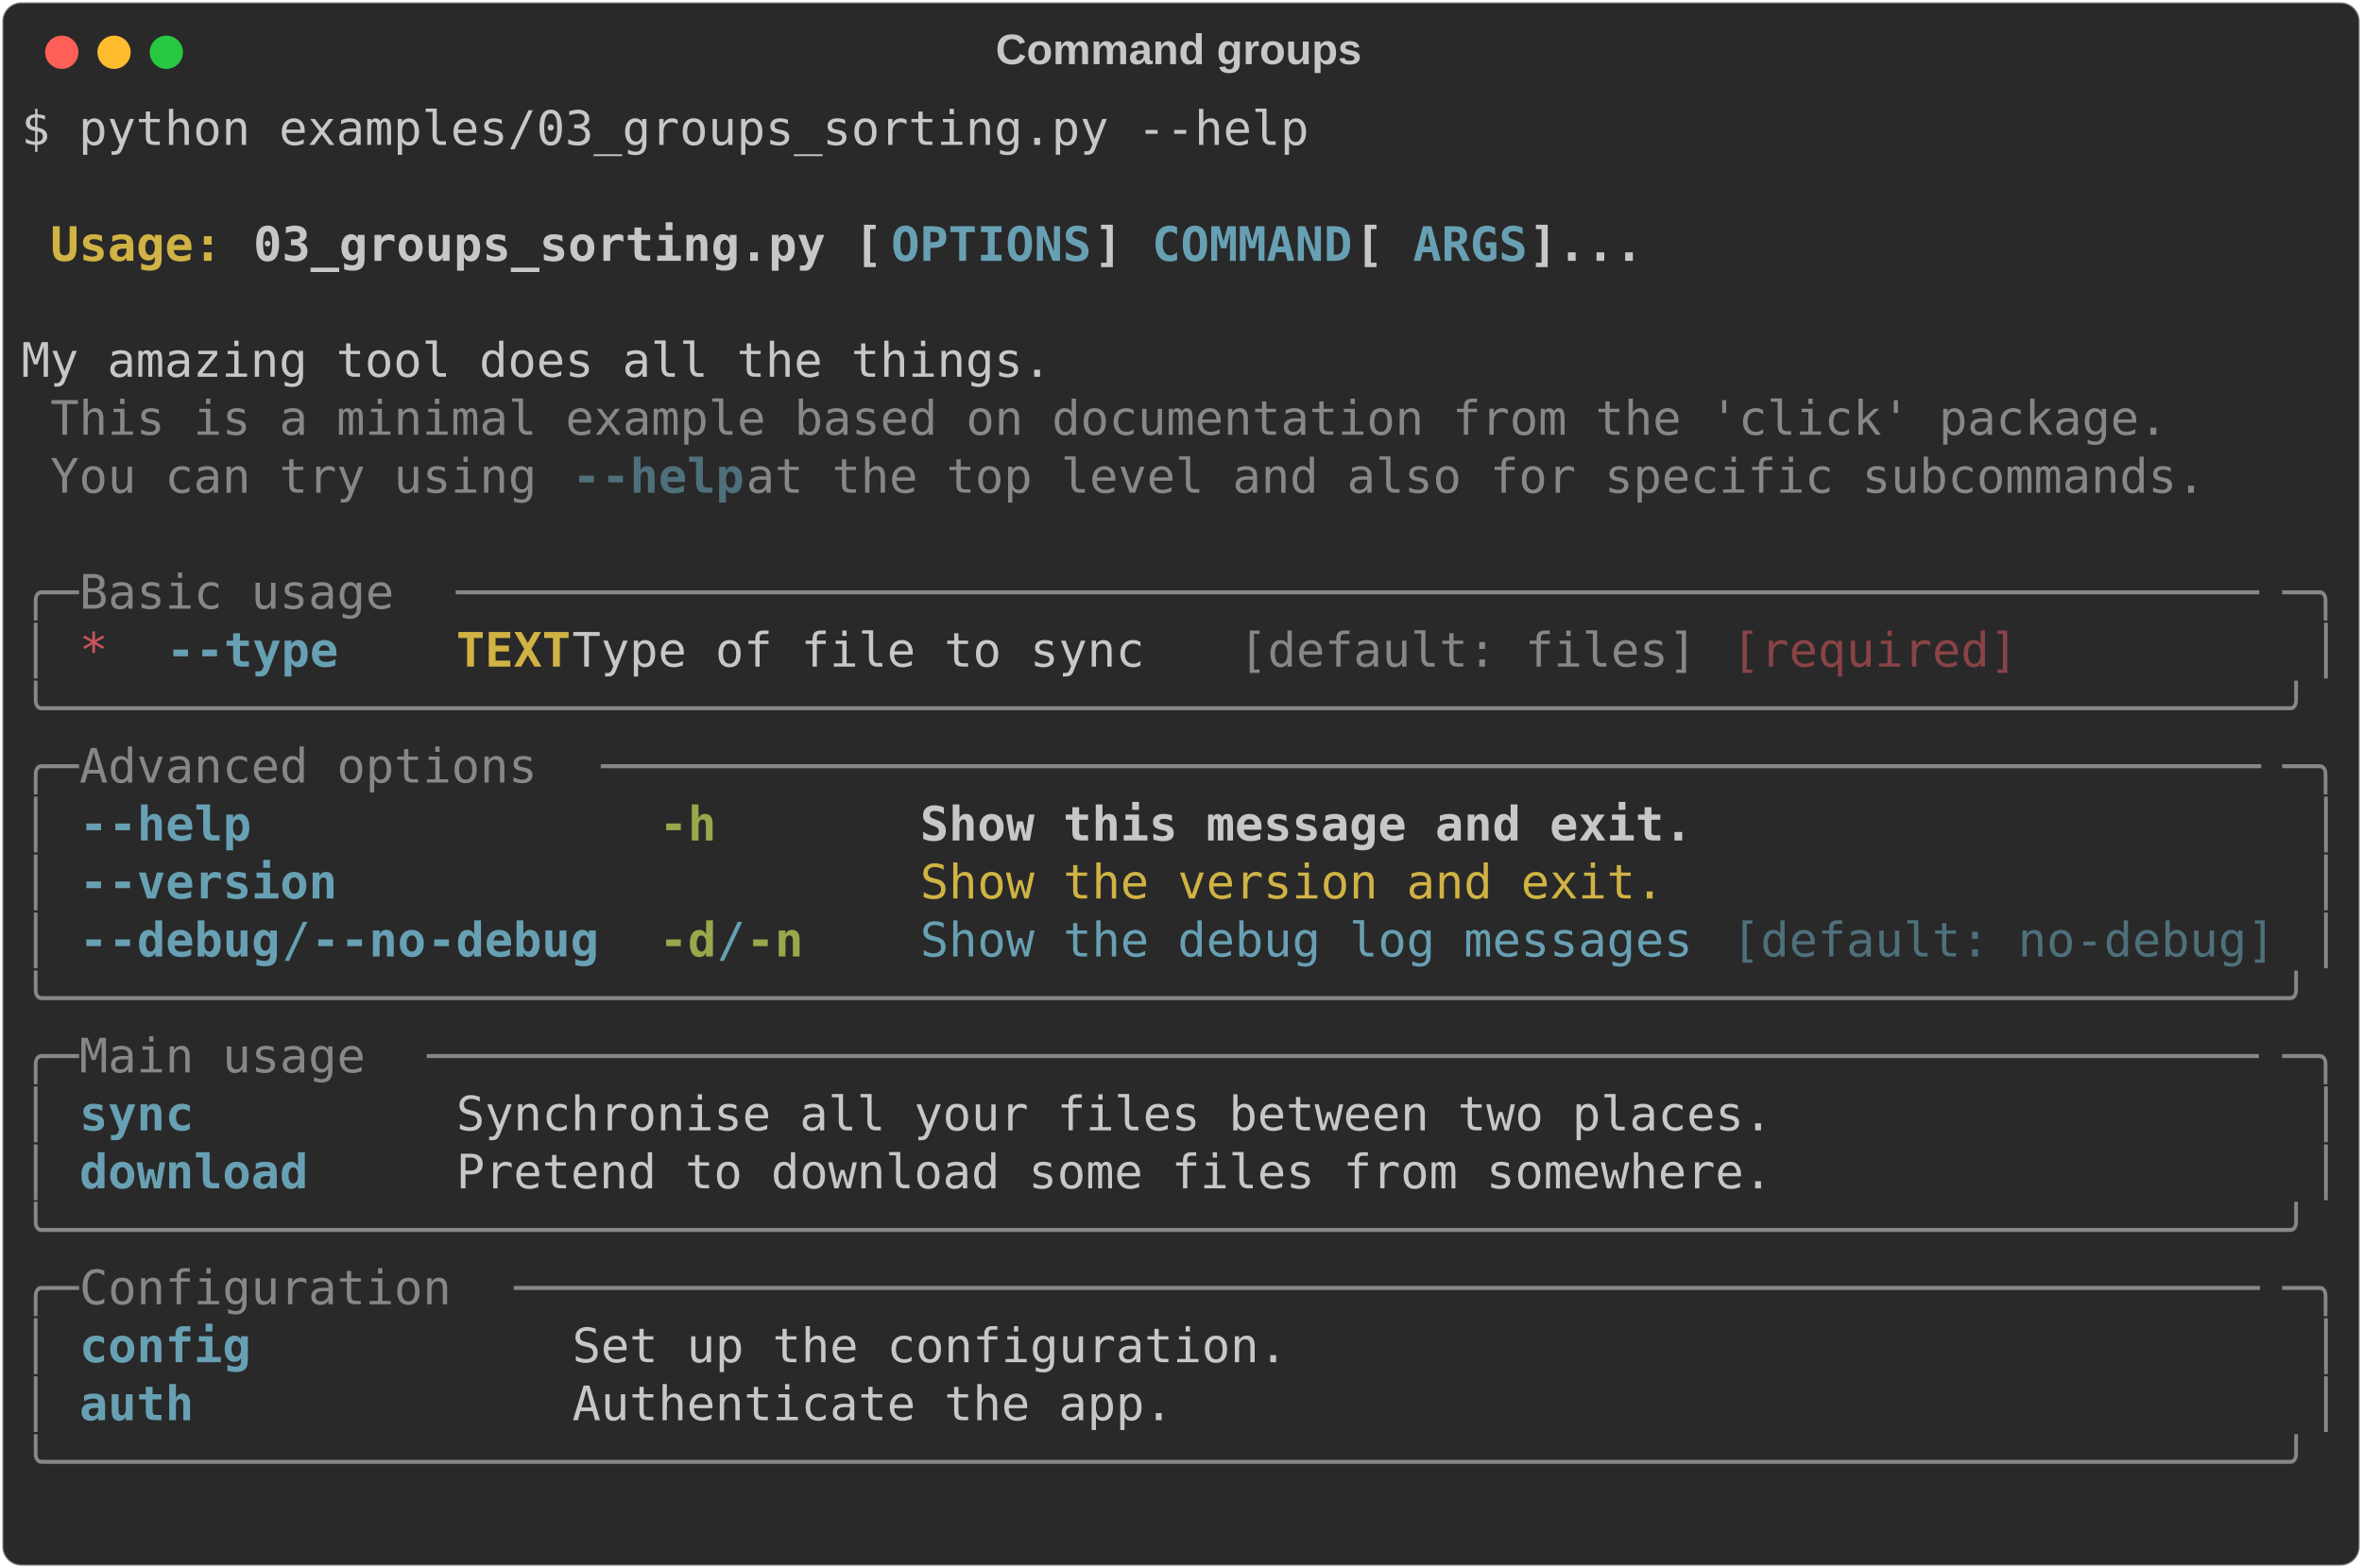
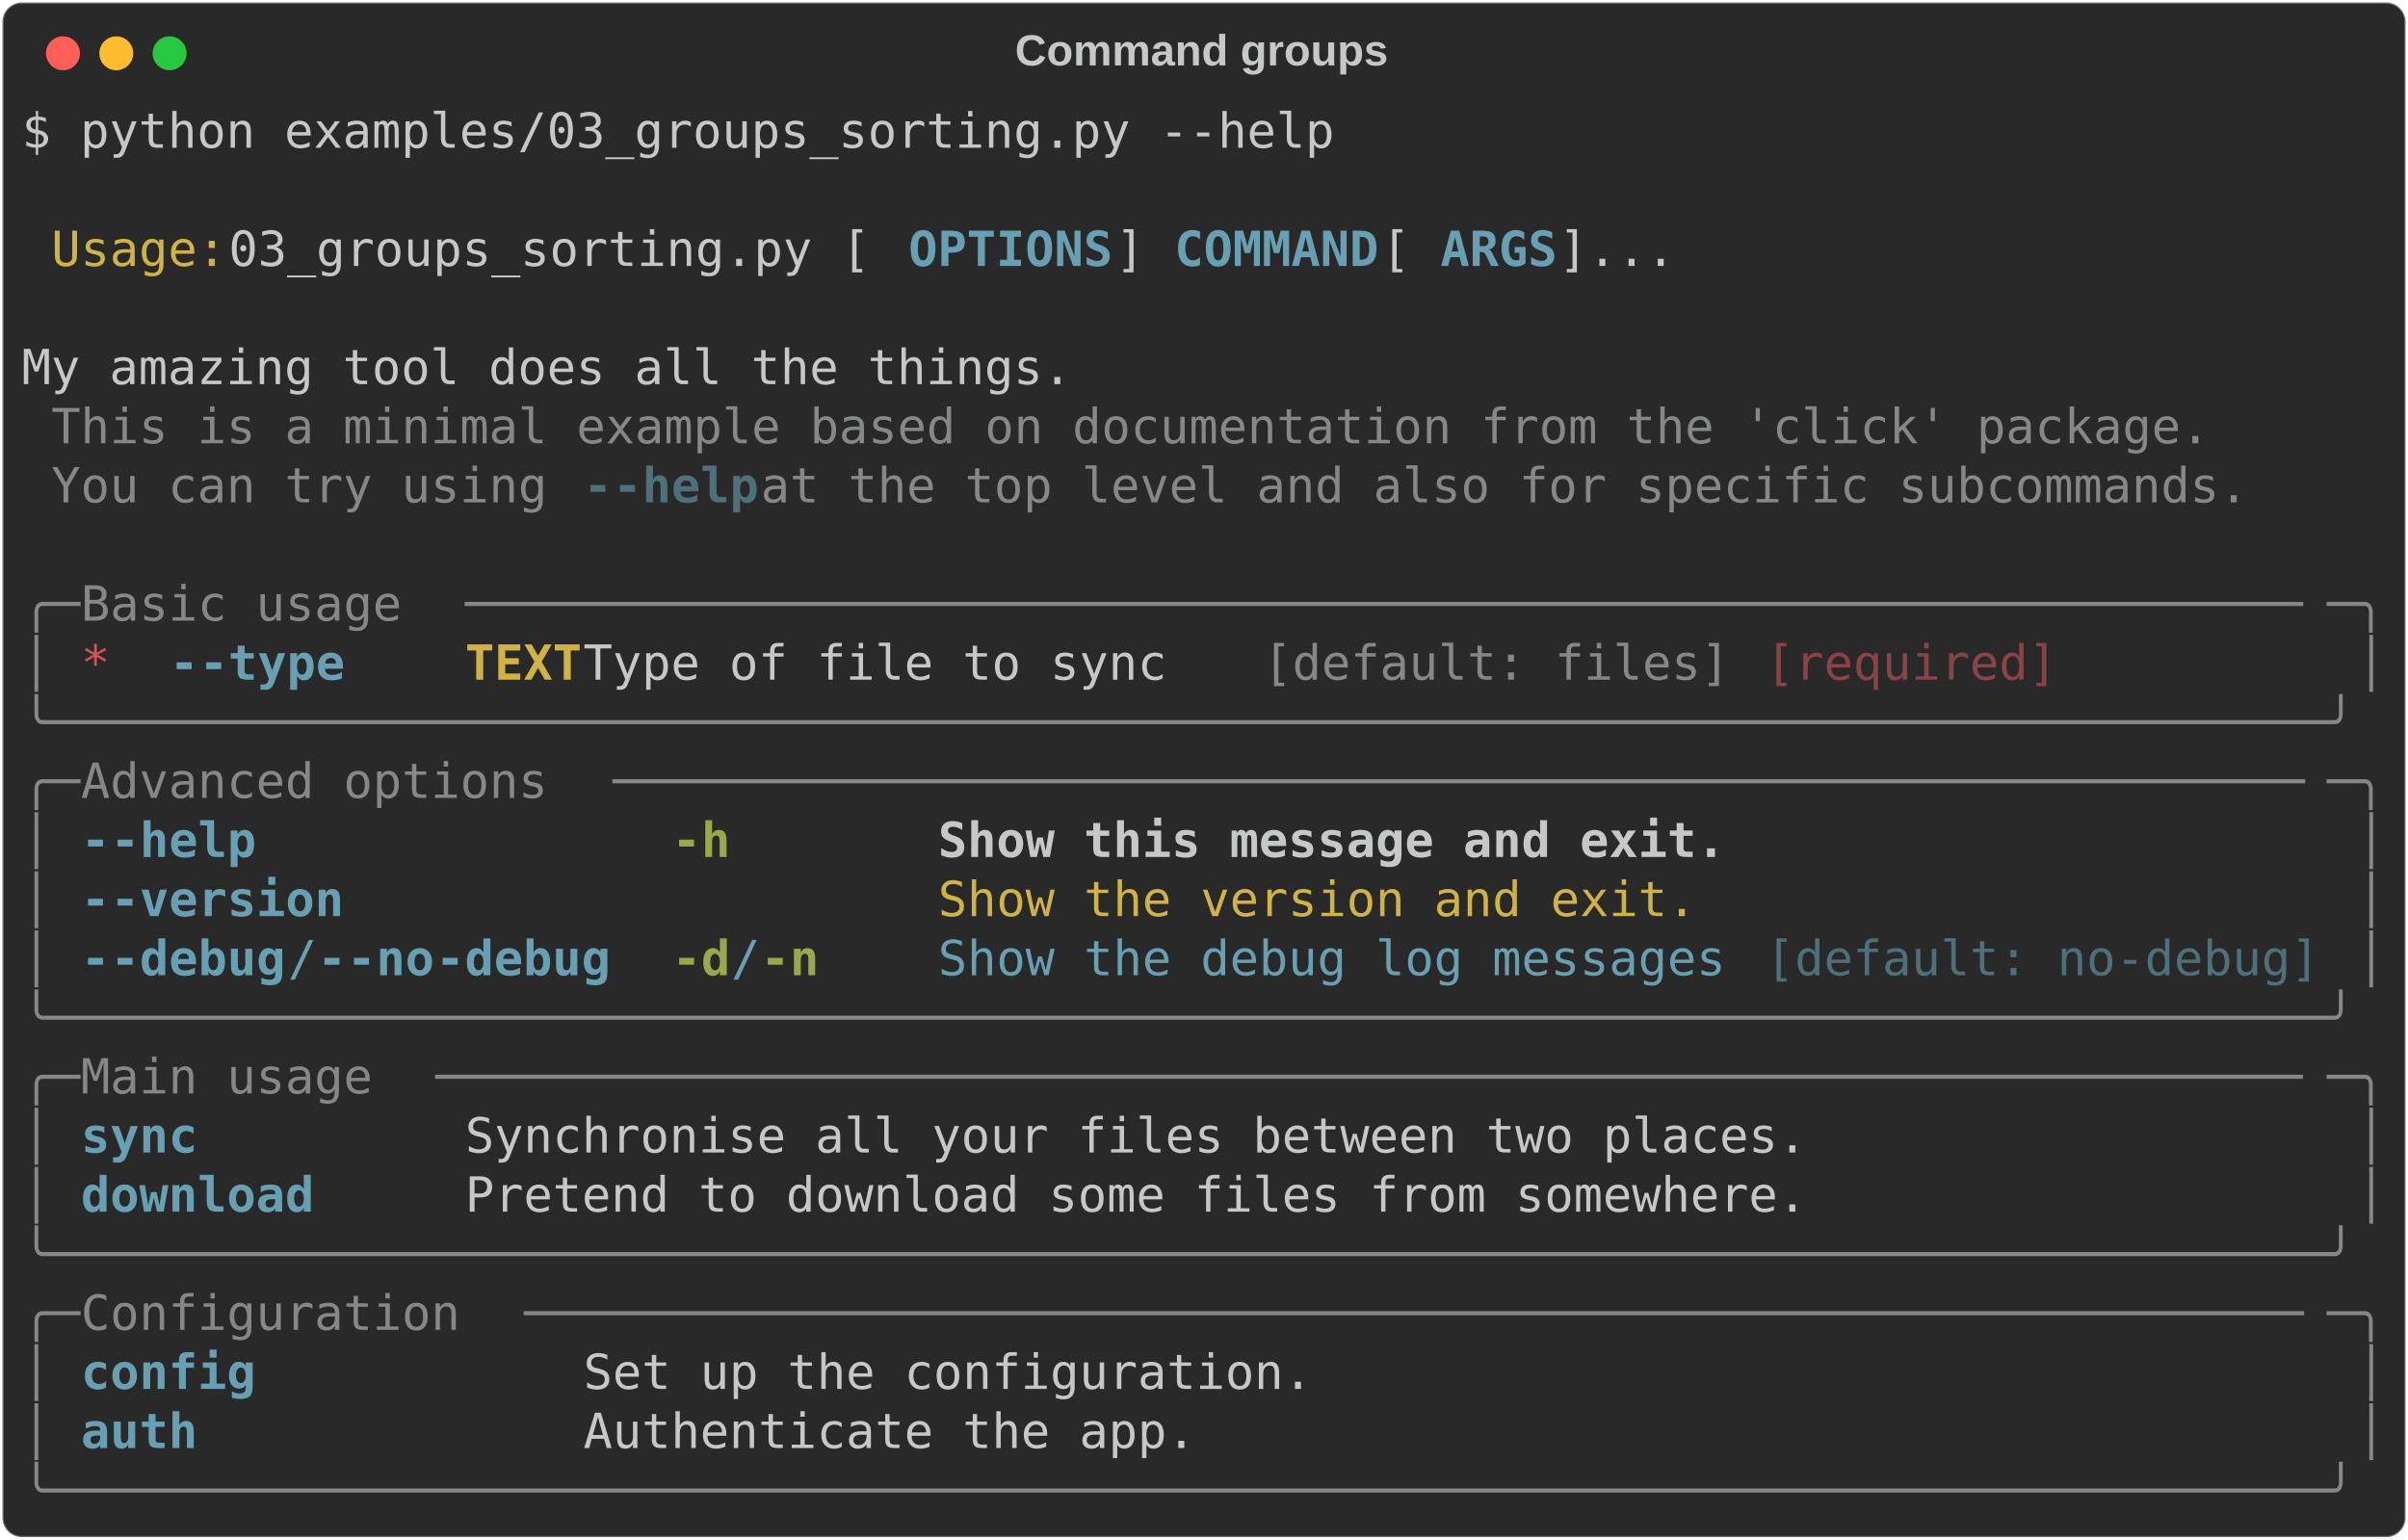
- <svg xmlns="http://www.w3.org/2000/svg" class="rich-terminal" viewBox="0 0 994 660.0">
+ <svg xmlns="http://www.w3.org/2000/svg" class="rich-terminal" viewBox="0 0 994 635.6">
  <style>

    @font-face {
        font-family: "Fira Code";
        src: local("FiraCode-Regular"),
                url("https://cdnjs.cloudflare.com/ajax/libs/firacode/6.2.0/woff2/FiraCode-Regular.woff2") format("woff2"),
                url("https://cdnjs.cloudflare.com/ajax/libs/firacode/6.2.0/woff/FiraCode-Regular.woff") format("woff");
        font-style: normal;
        font-weight: 400;
    }
    @font-face {
        font-family: "Fira Code";
        src: local("FiraCode-Bold"),
                url("https://cdnjs.cloudflare.com/ajax/libs/firacode/6.2.0/woff2/FiraCode-Bold.woff2") format("woff2"),
                url("https://cdnjs.cloudflare.com/ajax/libs/firacode/6.2.0/woff/FiraCode-Bold.woff") format("woff");
        font-style: bold;
        font-weight: 700;
    }

-     .terminal-4038925533-matrix {
+     .terminal-3826376780-matrix {
        font-family: Fira Code, monospace;
        font-size: 20px;
        line-height: 24.4px;
        font-variant-east-asian: full-width;
    }

-     .terminal-4038925533-title {
+     .terminal-3826376780-title {
        font-size: 18px;
        font-weight: bold;
        font-family: arial;
    }

-     .terminal-4038925533-r1 { fill: #c5c8c6 }
- .terminal-4038925533-r2 { fill: #c5c8c6;font-weight: bold }
- .terminal-4038925533-r3 { fill: #d0b344;font-weight: bold }
- .terminal-4038925533-r4 { fill: #68a0b3;font-weight: bold }
- .terminal-4038925533-r5 { fill: #868887 }
- .terminal-4038925533-r6 { fill: #4e707b;font-weight: bold }
- .terminal-4038925533-r7 { fill: #cc555a }
- .terminal-4038925533-r8 { fill: #8a4346 }
- .terminal-4038925533-r9 { fill: #98a84b;font-weight: bold }
- .terminal-4038925533-r10 { fill: #d0b344 }
- .terminal-4038925533-r11 { fill: #68a0b3 }
- .terminal-4038925533-r12 { fill: #4e707b }
+     .terminal-3826376780-r1 { fill: #c5c8c6 }
+ .terminal-3826376780-r2 { fill: #d0b344 }
+ .terminal-3826376780-r3 { fill: #68a0b3;font-weight: bold }
+ .terminal-3826376780-r4 { fill: #868887 }
+ .terminal-3826376780-r5 { fill: #4e707b;font-weight: bold }
+ .terminal-3826376780-r6 { fill: #cc555a }
+ .terminal-3826376780-r7 { fill: #d0b344;font-weight: bold }
+ .terminal-3826376780-r8 { fill: #8a4346 }
+ .terminal-3826376780-r9 { fill: #c5c8c6;font-weight: bold }
+ .terminal-3826376780-r10 { fill: #98a84b;font-weight: bold }
+ .terminal-3826376780-r11 { fill: #68a0b3 }
+ .terminal-3826376780-r12 { fill: #4e707b }
    </style>
  <defs>
-     <clipPath id="terminal-4038925533-clip-terminal">
-       <rect x="0" y="0" width="975.0" height="609.0" />
-     </clipPath>
-     <clipPath id="terminal-4038925533-line-0">
+     <clipPath id="terminal-3826376780-clip-terminal">
+       <rect x="0" y="0" width="975.0" height="584.6" />
+     </clipPath>
+     <clipPath id="terminal-3826376780-line-0">
      <rect x="0" y="1.5" width="976" height="24.65" />
    </clipPath>
-     <clipPath id="terminal-4038925533-line-1">
+     <clipPath id="terminal-3826376780-line-1">
      <rect x="0" y="25.9" width="976" height="24.65" />
    </clipPath>
-     <clipPath id="terminal-4038925533-line-2">
+     <clipPath id="terminal-3826376780-line-2">
      <rect x="0" y="50.3" width="976" height="24.65" />
    </clipPath>
-     <clipPath id="terminal-4038925533-line-3">
+     <clipPath id="terminal-3826376780-line-3">
      <rect x="0" y="74.7" width="976" height="24.65" />
    </clipPath>
-     <clipPath id="terminal-4038925533-line-4">
+     <clipPath id="terminal-3826376780-line-4">
      <rect x="0" y="99.1" width="976" height="24.65" />
    </clipPath>
-     <clipPath id="terminal-4038925533-line-5">
+     <clipPath id="terminal-3826376780-line-5">
      <rect x="0" y="123.5" width="976" height="24.65" />
    </clipPath>
-     <clipPath id="terminal-4038925533-line-6">
+     <clipPath id="terminal-3826376780-line-6">
      <rect x="0" y="147.9" width="976" height="24.65" />
    </clipPath>
-     <clipPath id="terminal-4038925533-line-7">
+     <clipPath id="terminal-3826376780-line-7">
      <rect x="0" y="172.3" width="976" height="24.65" />
    </clipPath>
-     <clipPath id="terminal-4038925533-line-8">
+     <clipPath id="terminal-3826376780-line-8">
      <rect x="0" y="196.7" width="976" height="24.65" />
    </clipPath>
-     <clipPath id="terminal-4038925533-line-9">
+     <clipPath id="terminal-3826376780-line-9">
      <rect x="0" y="221.1" width="976" height="24.65" />
    </clipPath>
-     <clipPath id="terminal-4038925533-line-10">
+     <clipPath id="terminal-3826376780-line-10">
      <rect x="0" y="245.5" width="976" height="24.65" />
    </clipPath>
-     <clipPath id="terminal-4038925533-line-11">
+     <clipPath id="terminal-3826376780-line-11">
      <rect x="0" y="269.9" width="976" height="24.65" />
    </clipPath>
-     <clipPath id="terminal-4038925533-line-12">
+     <clipPath id="terminal-3826376780-line-12">
      <rect x="0" y="294.3" width="976" height="24.65" />
    </clipPath>
-     <clipPath id="terminal-4038925533-line-13">
+     <clipPath id="terminal-3826376780-line-13">
      <rect x="0" y="318.7" width="976" height="24.65" />
    </clipPath>
-     <clipPath id="terminal-4038925533-line-14">
+     <clipPath id="terminal-3826376780-line-14">
      <rect x="0" y="343.1" width="976" height="24.65" />
    </clipPath>
-     <clipPath id="terminal-4038925533-line-15">
+     <clipPath id="terminal-3826376780-line-15">
      <rect x="0" y="367.5" width="976" height="24.65" />
    </clipPath>
-     <clipPath id="terminal-4038925533-line-16">
+     <clipPath id="terminal-3826376780-line-16">
      <rect x="0" y="391.9" width="976" height="24.65" />
    </clipPath>
-     <clipPath id="terminal-4038925533-line-17">
+     <clipPath id="terminal-3826376780-line-17">
      <rect x="0" y="416.3" width="976" height="24.65" />
    </clipPath>
-     <clipPath id="terminal-4038925533-line-18">
+     <clipPath id="terminal-3826376780-line-18">
      <rect x="0" y="440.7" width="976" height="24.65" />
    </clipPath>
-     <clipPath id="terminal-4038925533-line-19">
+     <clipPath id="terminal-3826376780-line-19">
      <rect x="0" y="465.1" width="976" height="24.65" />
    </clipPath>
-     <clipPath id="terminal-4038925533-line-20">
+     <clipPath id="terminal-3826376780-line-20">
      <rect x="0" y="489.5" width="976" height="24.65" />
    </clipPath>
-     <clipPath id="terminal-4038925533-line-21">
+     <clipPath id="terminal-3826376780-line-21">
      <rect x="0" y="513.9" width="976" height="24.65" />
    </clipPath>
-     <clipPath id="terminal-4038925533-line-22">
+     <clipPath id="terminal-3826376780-line-22">
      <rect x="0" y="538.3" width="976" height="24.65" />
    </clipPath>
-     <clipPath id="terminal-4038925533-line-23">
-       <rect x="0" y="562.7" width="976" height="24.65" />
-     </clipPath>
  </defs>
-   <rect fill="#292929" stroke="rgba(255,255,255,0.35)" stroke-width="1" x="1" y="1" width="992" height="658" rx="8" />
-   <text class="terminal-4038925533-title" fill="#c5c8c6" text-anchor="middle" x="496" y="27">Command groups</text>
+   <rect fill="#292929" stroke="rgba(255,255,255,0.35)" stroke-width="1" x="1" y="1" width="992" height="633.6" rx="8" />
+   <text class="terminal-3826376780-title" fill="#c5c8c6" text-anchor="middle" x="496" y="27">Command groups</text>
  <g transform="translate(26,22)">
    <circle cx="0" cy="0" r="7" fill="#ff5f57" />
    <circle cx="22" cy="0" r="7" fill="#febc2e" />
    <circle cx="44" cy="0" r="7" fill="#28c840" />
  </g>
-   <g transform="translate(9, 41)" clip-path="url(#terminal-4038925533-clip-terminal)">
-     <g class="terminal-4038925533-matrix">
-       <text class="terminal-4038925533-r1" x="0" y="20" textLength="549" clip-path="url(#terminal-4038925533-line-0)">$ python examples/03_groups_sorting.py --help</text>
-       <text class="terminal-4038925533-r1" x="976" y="20" textLength="12.2" clip-path="url(#terminal-4038925533-line-0)">
- </text>
-       <text class="terminal-4038925533-r1" x="976" y="44.4" textLength="12.2" clip-path="url(#terminal-4038925533-line-1)">
- </text>
-       <text class="terminal-4038925533-r3" x="12.2" y="68.8" textLength="85.4" clip-path="url(#terminal-4038925533-line-2)">Usage: </text>
-       <text class="terminal-4038925533-r2" x="97.6" y="68.8" textLength="268.4" clip-path="url(#terminal-4038925533-line-2)">03_groups_sorting.py [</text>
-       <text class="terminal-4038925533-r4" x="366" y="68.8" textLength="85.4" clip-path="url(#terminal-4038925533-line-2)">OPTIONS</text>
-       <text class="terminal-4038925533-r2" x="451.4" y="68.8" textLength="24.4" clip-path="url(#terminal-4038925533-line-2)">] </text>
-       <text class="terminal-4038925533-r4" x="475.8" y="68.8" textLength="85.4" clip-path="url(#terminal-4038925533-line-2)">COMMAND</text>
-       <text class="terminal-4038925533-r2" x="561.2" y="68.8" textLength="24.4" clip-path="url(#terminal-4038925533-line-2)"> [</text>
-       <text class="terminal-4038925533-r4" x="585.6" y="68.8" textLength="48.8" clip-path="url(#terminal-4038925533-line-2)">ARGS</text>
-       <text class="terminal-4038925533-r2" x="634.4" y="68.8" textLength="48.8" clip-path="url(#terminal-4038925533-line-2)">]...</text>
-       <text class="terminal-4038925533-r1" x="976" y="68.8" textLength="12.2" clip-path="url(#terminal-4038925533-line-2)">
- </text>
-       <text class="terminal-4038925533-r1" x="976" y="93.2" textLength="12.2" clip-path="url(#terminal-4038925533-line-3)">
- </text>
-       <text class="terminal-4038925533-r1" x="0" y="117.6" textLength="976" clip-path="url(#terminal-4038925533-line-4)"> My amazing tool does all the things.                                           </text>
-       <text class="terminal-4038925533-r1" x="976" y="117.6" textLength="12.2" clip-path="url(#terminal-4038925533-line-4)">
- </text>
-       <text class="terminal-4038925533-r5" x="12.2" y="142" textLength="902.8" clip-path="url(#terminal-4038925533-line-5)">This is a minimal example based on documentation from the 'click' package.</text>
-       <text class="terminal-4038925533-r1" x="976" y="142" textLength="12.2" clip-path="url(#terminal-4038925533-line-5)">
- </text>
-       <text class="terminal-4038925533-r5" x="12.2" y="166.4" textLength="219.6" clip-path="url(#terminal-4038925533-line-6)">You can try using </text>
-       <text class="terminal-4038925533-r6" x="231.8" y="166.4" textLength="12.2" clip-path="url(#terminal-4038925533-line-6)">-</text>
-       <text class="terminal-4038925533-r6" x="244" y="166.4" textLength="61" clip-path="url(#terminal-4038925533-line-6)">-help</text>
-       <text class="terminal-4038925533-r5" x="305" y="166.4" textLength="634.4" clip-path="url(#terminal-4038925533-line-6)"> at the top level and also for specific subcommands.</text>
-       <text class="terminal-4038925533-r1" x="976" y="166.4" textLength="12.2" clip-path="url(#terminal-4038925533-line-6)">
- </text>
-       <text class="terminal-4038925533-r1" x="976" y="190.8" textLength="12.2" clip-path="url(#terminal-4038925533-line-7)">
- </text>
-       <text class="terminal-4038925533-r5" x="0" y="215.2" textLength="24.4" clip-path="url(#terminal-4038925533-line-8)">╭─</text>
-       <text class="terminal-4038925533-r5" x="24.4" y="215.2" textLength="158.6" clip-path="url(#terminal-4038925533-line-8)"> Basic usage </text>
-       <text class="terminal-4038925533-r5" x="183" y="215.2" textLength="768.6" clip-path="url(#terminal-4038925533-line-8)">───────────────────────────────────────────────────────────────</text>
-       <text class="terminal-4038925533-r5" x="951.6" y="215.2" textLength="24.4" clip-path="url(#terminal-4038925533-line-8)">─╮</text>
-       <text class="terminal-4038925533-r1" x="976" y="215.2" textLength="12.2" clip-path="url(#terminal-4038925533-line-8)">
- </text>
-       <text class="terminal-4038925533-r5" x="0" y="239.6" textLength="12.2" clip-path="url(#terminal-4038925533-line-9)">│</text>
-       <text class="terminal-4038925533-r7" x="24.4" y="239.6" textLength="12.2" clip-path="url(#terminal-4038925533-line-9)">*</text>
-       <text class="terminal-4038925533-r4" x="61" y="239.6" textLength="12.2" clip-path="url(#terminal-4038925533-line-9)">-</text>
-       <text class="terminal-4038925533-r4" x="73.2" y="239.6" textLength="61" clip-path="url(#terminal-4038925533-line-9)">-type</text>
-       <text class="terminal-4038925533-r3" x="183" y="239.6" textLength="48.8" clip-path="url(#terminal-4038925533-line-9)">TEXT</text>
-       <text class="terminal-4038925533-r1" x="231.8" y="239.6" textLength="280.6" clip-path="url(#terminal-4038925533-line-9)">  Type of file to sync </text>
-       <text class="terminal-4038925533-r5" x="512.4" y="239.6" textLength="195.2" clip-path="url(#terminal-4038925533-line-9)">[default: files]</text>
-       <text class="terminal-4038925533-r8" x="719.8" y="239.6" textLength="122" clip-path="url(#terminal-4038925533-line-9)">[required]</text>
-       <text class="terminal-4038925533-r5" x="963.8" y="239.6" textLength="12.2" clip-path="url(#terminal-4038925533-line-9)">│</text>
-       <text class="terminal-4038925533-r1" x="976" y="239.6" textLength="12.2" clip-path="url(#terminal-4038925533-line-9)">
- </text>
-       <text class="terminal-4038925533-r5" x="0" y="264" textLength="976" clip-path="url(#terminal-4038925533-line-10)">╰──────────────────────────────────────────────────────────────────────────────╯</text>
-       <text class="terminal-4038925533-r1" x="976" y="264" textLength="12.2" clip-path="url(#terminal-4038925533-line-10)">
- </text>
-       <text class="terminal-4038925533-r5" x="0" y="288.4" textLength="24.4" clip-path="url(#terminal-4038925533-line-11)">╭─</text>
-       <text class="terminal-4038925533-r5" x="24.4" y="288.4" textLength="219.6" clip-path="url(#terminal-4038925533-line-11)"> Advanced options </text>
-       <text class="terminal-4038925533-r5" x="244" y="288.4" textLength="707.6" clip-path="url(#terminal-4038925533-line-11)">──────────────────────────────────────────────────────────</text>
-       <text class="terminal-4038925533-r5" x="951.6" y="288.4" textLength="24.4" clip-path="url(#terminal-4038925533-line-11)">─╮</text>
-       <text class="terminal-4038925533-r1" x="976" y="288.4" textLength="12.2" clip-path="url(#terminal-4038925533-line-11)">
- </text>
-       <text class="terminal-4038925533-r5" x="0" y="312.8" textLength="12.2" clip-path="url(#terminal-4038925533-line-12)">│</text>
-       <text class="terminal-4038925533-r4" x="24.4" y="312.8" textLength="12.2" clip-path="url(#terminal-4038925533-line-12)">-</text>
-       <text class="terminal-4038925533-r4" x="36.6" y="312.8" textLength="61" clip-path="url(#terminal-4038925533-line-12)">-help</text>
-       <text class="terminal-4038925533-r9" x="268.4" y="312.8" textLength="24.4" clip-path="url(#terminal-4038925533-line-12)">-h</text>
-       <text class="terminal-4038925533-r2" x="378.2" y="312.8" textLength="329.4" clip-path="url(#terminal-4038925533-line-12)">Show this message and exit.</text>
-       <text class="terminal-4038925533-r5" x="963.8" y="312.8" textLength="12.2" clip-path="url(#terminal-4038925533-line-12)">│</text>
-       <text class="terminal-4038925533-r1" x="976" y="312.8" textLength="12.2" clip-path="url(#terminal-4038925533-line-12)">
- </text>
-       <text class="terminal-4038925533-r5" x="0" y="337.2" textLength="12.2" clip-path="url(#terminal-4038925533-line-13)">│</text>
-       <text class="terminal-4038925533-r4" x="24.4" y="337.2" textLength="12.2" clip-path="url(#terminal-4038925533-line-13)">-</text>
-       <text class="terminal-4038925533-r4" x="36.6" y="337.2" textLength="97.6" clip-path="url(#terminal-4038925533-line-13)">-version</text>
-       <text class="terminal-4038925533-r10" x="378.2" y="337.2" textLength="317.2" clip-path="url(#terminal-4038925533-line-13)">Show the version and exit.</text>
-       <text class="terminal-4038925533-r5" x="963.8" y="337.2" textLength="12.2" clip-path="url(#terminal-4038925533-line-13)">│</text>
-       <text class="terminal-4038925533-r1" x="976" y="337.2" textLength="12.2" clip-path="url(#terminal-4038925533-line-13)">
- </text>
-       <text class="terminal-4038925533-r5" x="0" y="361.6" textLength="12.2" clip-path="url(#terminal-4038925533-line-14)">│</text>
-       <text class="terminal-4038925533-r4" x="24.4" y="361.6" textLength="12.2" clip-path="url(#terminal-4038925533-line-14)">-</text>
-       <text class="terminal-4038925533-r4" x="36.6" y="361.6" textLength="73.2" clip-path="url(#terminal-4038925533-line-14)">-debug</text>
-       <text class="terminal-4038925533-r11" x="109.8" y="361.6" textLength="12.2" clip-path="url(#terminal-4038925533-line-14)">/</text>
-       <text class="terminal-4038925533-r4" x="122" y="361.6" textLength="12.2" clip-path="url(#terminal-4038925533-line-14)">-</text>
-       <text class="terminal-4038925533-r4" x="134.2" y="361.6" textLength="36.6" clip-path="url(#terminal-4038925533-line-14)">-no</text>
-       <text class="terminal-4038925533-r4" x="170.8" y="361.6" textLength="73.2" clip-path="url(#terminal-4038925533-line-14)">-debug</text>
-       <text class="terminal-4038925533-r9" x="268.4" y="361.6" textLength="24.4" clip-path="url(#terminal-4038925533-line-14)">-d</text>
-       <text class="terminal-4038925533-r11" x="292.8" y="361.6" textLength="12.2" clip-path="url(#terminal-4038925533-line-14)">/</text>
-       <text class="terminal-4038925533-r9" x="305" y="361.6" textLength="24.4" clip-path="url(#terminal-4038925533-line-14)">-n</text>
-       <text class="terminal-4038925533-r11" x="378.2" y="361.6" textLength="329.4" clip-path="url(#terminal-4038925533-line-14)">Show the debug log messages</text>
-       <text class="terminal-4038925533-r12" x="719.8" y="361.6" textLength="231.8" clip-path="url(#terminal-4038925533-line-14)">[default: no-debug]</text>
-       <text class="terminal-4038925533-r5" x="963.8" y="361.6" textLength="12.2" clip-path="url(#terminal-4038925533-line-14)">│</text>
-       <text class="terminal-4038925533-r1" x="976" y="361.6" textLength="12.2" clip-path="url(#terminal-4038925533-line-14)">
- </text>
-       <text class="terminal-4038925533-r5" x="0" y="386" textLength="976" clip-path="url(#terminal-4038925533-line-15)">╰──────────────────────────────────────────────────────────────────────────────╯</text>
-       <text class="terminal-4038925533-r1" x="976" y="386" textLength="12.2" clip-path="url(#terminal-4038925533-line-15)">
- </text>
-       <text class="terminal-4038925533-r5" x="0" y="410.4" textLength="24.4" clip-path="url(#terminal-4038925533-line-16)">╭─</text>
-       <text class="terminal-4038925533-r5" x="24.4" y="410.4" textLength="146.4" clip-path="url(#terminal-4038925533-line-16)"> Main usage </text>
-       <text class="terminal-4038925533-r5" x="170.8" y="410.4" textLength="780.8" clip-path="url(#terminal-4038925533-line-16)">────────────────────────────────────────────────────────────────</text>
-       <text class="terminal-4038925533-r5" x="951.6" y="410.4" textLength="24.4" clip-path="url(#terminal-4038925533-line-16)">─╮</text>
-       <text class="terminal-4038925533-r1" x="976" y="410.4" textLength="12.2" clip-path="url(#terminal-4038925533-line-16)">
- </text>
-       <text class="terminal-4038925533-r5" x="0" y="434.8" textLength="12.2" clip-path="url(#terminal-4038925533-line-17)">│</text>
-       <text class="terminal-4038925533-r4" x="24.4" y="434.8" textLength="146.4" clip-path="url(#terminal-4038925533-line-17)">sync        </text>
-       <text class="terminal-4038925533-r1" x="183" y="434.8" textLength="780.8" clip-path="url(#terminal-4038925533-line-17)"> Synchronise all your files between two places.                 </text>
-       <text class="terminal-4038925533-r5" x="963.8" y="434.8" textLength="12.2" clip-path="url(#terminal-4038925533-line-17)">│</text>
-       <text class="terminal-4038925533-r1" x="976" y="434.8" textLength="12.2" clip-path="url(#terminal-4038925533-line-17)">
- </text>
-       <text class="terminal-4038925533-r5" x="0" y="459.2" textLength="12.2" clip-path="url(#terminal-4038925533-line-18)">│</text>
-       <text class="terminal-4038925533-r4" x="24.4" y="459.2" textLength="146.4" clip-path="url(#terminal-4038925533-line-18)">download    </text>
-       <text class="terminal-4038925533-r1" x="183" y="459.2" textLength="780.8" clip-path="url(#terminal-4038925533-line-18)"> Pretend to download some files from somewhere.                 </text>
-       <text class="terminal-4038925533-r5" x="963.8" y="459.2" textLength="12.2" clip-path="url(#terminal-4038925533-line-18)">│</text>
-       <text class="terminal-4038925533-r1" x="976" y="459.2" textLength="12.2" clip-path="url(#terminal-4038925533-line-18)">
- </text>
-       <text class="terminal-4038925533-r5" x="0" y="483.6" textLength="976" clip-path="url(#terminal-4038925533-line-19)">╰──────────────────────────────────────────────────────────────────────────────╯</text>
-       <text class="terminal-4038925533-r1" x="976" y="483.6" textLength="12.2" clip-path="url(#terminal-4038925533-line-19)">
- </text>
-       <text class="terminal-4038925533-r5" x="0" y="508" textLength="24.4" clip-path="url(#terminal-4038925533-line-20)">╭─</text>
-       <text class="terminal-4038925533-r5" x="24.4" y="508" textLength="183" clip-path="url(#terminal-4038925533-line-20)"> Configuration </text>
-       <text class="terminal-4038925533-r5" x="207.4" y="508" textLength="744.2" clip-path="url(#terminal-4038925533-line-20)">─────────────────────────────────────────────────────────────</text>
-       <text class="terminal-4038925533-r5" x="951.6" y="508" textLength="24.4" clip-path="url(#terminal-4038925533-line-20)">─╮</text>
-       <text class="terminal-4038925533-r1" x="976" y="508" textLength="12.2" clip-path="url(#terminal-4038925533-line-20)">
- </text>
-       <text class="terminal-4038925533-r5" x="0" y="532.4" textLength="12.2" clip-path="url(#terminal-4038925533-line-21)">│</text>
-       <text class="terminal-4038925533-r4" x="24.4" y="532.4" textLength="195.2" clip-path="url(#terminal-4038925533-line-21)">config          </text>
-       <text class="terminal-4038925533-r1" x="231.8" y="532.4" textLength="732" clip-path="url(#terminal-4038925533-line-21)"> Set up the configuration.                                  </text>
-       <text class="terminal-4038925533-r5" x="963.8" y="532.4" textLength="12.2" clip-path="url(#terminal-4038925533-line-21)">│</text>
-       <text class="terminal-4038925533-r1" x="976" y="532.4" textLength="12.2" clip-path="url(#terminal-4038925533-line-21)">
- </text>
-       <text class="terminal-4038925533-r5" x="0" y="556.8" textLength="12.2" clip-path="url(#terminal-4038925533-line-22)">│</text>
-       <text class="terminal-4038925533-r4" x="24.4" y="556.8" textLength="195.2" clip-path="url(#terminal-4038925533-line-22)">auth            </text>
-       <text class="terminal-4038925533-r1" x="231.8" y="556.8" textLength="732" clip-path="url(#terminal-4038925533-line-22)"> Authenticate the app.                                      </text>
-       <text class="terminal-4038925533-r5" x="963.8" y="556.8" textLength="12.2" clip-path="url(#terminal-4038925533-line-22)">│</text>
-       <text class="terminal-4038925533-r1" x="976" y="556.8" textLength="12.2" clip-path="url(#terminal-4038925533-line-22)">
- </text>
-       <text class="terminal-4038925533-r5" x="0" y="581.2" textLength="976" clip-path="url(#terminal-4038925533-line-23)">╰──────────────────────────────────────────────────────────────────────────────╯</text>
-       <text class="terminal-4038925533-r1" x="976" y="581.2" textLength="12.2" clip-path="url(#terminal-4038925533-line-23)">
- </text>
-       <text class="terminal-4038925533-r1" x="976" y="605.6" textLength="12.2" clip-path="url(#terminal-4038925533-line-24)">
+   <g transform="translate(9, 41)" clip-path="url(#terminal-3826376780-clip-terminal)">
+     <g class="terminal-3826376780-matrix">
+       <text class="terminal-3826376780-r1" x="0" y="20" textLength="549" clip-path="url(#terminal-3826376780-line-0)">$ python examples/03_groups_sorting.py --help</text>
+       <text class="terminal-3826376780-r1" x="976" y="20" textLength="12.2" clip-path="url(#terminal-3826376780-line-0)">
+ </text>
+       <text class="terminal-3826376780-r1" x="976" y="44.4" textLength="12.2" clip-path="url(#terminal-3826376780-line-1)">
+ </text>
+       <text class="terminal-3826376780-r2" x="12.2" y="68.8" textLength="73.2" clip-path="url(#terminal-3826376780-line-2)">Usage:</text>
+       <text class="terminal-3826376780-r1" x="85.4" y="68.8" textLength="280.6" clip-path="url(#terminal-3826376780-line-2)"> 03_groups_sorting.py [</text>
+       <text class="terminal-3826376780-r3" x="366" y="68.8" textLength="85.4" clip-path="url(#terminal-3826376780-line-2)">OPTIONS</text>
+       <text class="terminal-3826376780-r1" x="451.4" y="68.8" textLength="24.4" clip-path="url(#terminal-3826376780-line-2)">] </text>
+       <text class="terminal-3826376780-r3" x="475.8" y="68.8" textLength="85.4" clip-path="url(#terminal-3826376780-line-2)">COMMAND</text>
+       <text class="terminal-3826376780-r1" x="561.2" y="68.8" textLength="24.4" clip-path="url(#terminal-3826376780-line-2)"> [</text>
+       <text class="terminal-3826376780-r3" x="585.6" y="68.8" textLength="48.8" clip-path="url(#terminal-3826376780-line-2)">ARGS</text>
+       <text class="terminal-3826376780-r1" x="634.4" y="68.8" textLength="341.6" clip-path="url(#terminal-3826376780-line-2)">]...                        </text>
+       <text class="terminal-3826376780-r1" x="976" y="68.8" textLength="12.2" clip-path="url(#terminal-3826376780-line-2)">
+ </text>
+       <text class="terminal-3826376780-r1" x="976" y="93.2" textLength="12.2" clip-path="url(#terminal-3826376780-line-3)">
+ </text>
+       <text class="terminal-3826376780-r1" x="0" y="117.6" textLength="976" clip-path="url(#terminal-3826376780-line-4)"> My amazing tool does all the things.                                           </text>
+       <text class="terminal-3826376780-r1" x="976" y="117.6" textLength="12.2" clip-path="url(#terminal-3826376780-line-4)">
+ </text>
+       <text class="terminal-3826376780-r4" x="12.2" y="142" textLength="902.8" clip-path="url(#terminal-3826376780-line-5)">This is a minimal example based on documentation from the 'click' package.</text>
+       <text class="terminal-3826376780-r1" x="976" y="142" textLength="12.2" clip-path="url(#terminal-3826376780-line-5)">
+ </text>
+       <text class="terminal-3826376780-r4" x="12.2" y="166.4" textLength="219.6" clip-path="url(#terminal-3826376780-line-6)">You can try using </text>
+       <text class="terminal-3826376780-r5" x="231.8" y="166.4" textLength="12.2" clip-path="url(#terminal-3826376780-line-6)">-</text>
+       <text class="terminal-3826376780-r5" x="244" y="166.4" textLength="61" clip-path="url(#terminal-3826376780-line-6)">-help</text>
+       <text class="terminal-3826376780-r4" x="305" y="166.4" textLength="634.4" clip-path="url(#terminal-3826376780-line-6)"> at the top level and also for specific subcommands.</text>
+       <text class="terminal-3826376780-r1" x="976" y="166.4" textLength="12.2" clip-path="url(#terminal-3826376780-line-6)">
+ </text>
+       <text class="terminal-3826376780-r1" x="976" y="190.8" textLength="12.2" clip-path="url(#terminal-3826376780-line-7)">
+ </text>
+       <text class="terminal-3826376780-r4" x="0" y="215.2" textLength="24.4" clip-path="url(#terminal-3826376780-line-8)">╭─</text>
+       <text class="terminal-3826376780-r4" x="24.4" y="215.2" textLength="158.6" clip-path="url(#terminal-3826376780-line-8)"> Basic usage </text>
+       <text class="terminal-3826376780-r4" x="183" y="215.2" textLength="768.6" clip-path="url(#terminal-3826376780-line-8)">───────────────────────────────────────────────────────────────</text>
+       <text class="terminal-3826376780-r4" x="951.6" y="215.2" textLength="24.4" clip-path="url(#terminal-3826376780-line-8)">─╮</text>
+       <text class="terminal-3826376780-r1" x="976" y="215.2" textLength="12.2" clip-path="url(#terminal-3826376780-line-8)">
+ </text>
+       <text class="terminal-3826376780-r4" x="0" y="239.6" textLength="12.2" clip-path="url(#terminal-3826376780-line-9)">│</text>
+       <text class="terminal-3826376780-r6" x="24.4" y="239.6" textLength="12.2" clip-path="url(#terminal-3826376780-line-9)">*</text>
+       <text class="terminal-3826376780-r3" x="61" y="239.6" textLength="12.2" clip-path="url(#terminal-3826376780-line-9)">-</text>
+       <text class="terminal-3826376780-r3" x="73.2" y="239.6" textLength="61" clip-path="url(#terminal-3826376780-line-9)">-type</text>
+       <text class="terminal-3826376780-r7" x="183" y="239.6" textLength="48.8" clip-path="url(#terminal-3826376780-line-9)">TEXT</text>
+       <text class="terminal-3826376780-r1" x="231.8" y="239.6" textLength="280.6" clip-path="url(#terminal-3826376780-line-9)">  Type of file to sync </text>
+       <text class="terminal-3826376780-r4" x="512.4" y="239.6" textLength="195.2" clip-path="url(#terminal-3826376780-line-9)">[default: files]</text>
+       <text class="terminal-3826376780-r8" x="719.8" y="239.6" textLength="122" clip-path="url(#terminal-3826376780-line-9)">[required]</text>
+       <text class="terminal-3826376780-r4" x="963.8" y="239.6" textLength="12.2" clip-path="url(#terminal-3826376780-line-9)">│</text>
+       <text class="terminal-3826376780-r1" x="976" y="239.6" textLength="12.2" clip-path="url(#terminal-3826376780-line-9)">
+ </text>
+       <text class="terminal-3826376780-r4" x="0" y="264" textLength="976" clip-path="url(#terminal-3826376780-line-10)">╰──────────────────────────────────────────────────────────────────────────────╯</text>
+       <text class="terminal-3826376780-r1" x="976" y="264" textLength="12.2" clip-path="url(#terminal-3826376780-line-10)">
+ </text>
+       <text class="terminal-3826376780-r4" x="0" y="288.4" textLength="24.4" clip-path="url(#terminal-3826376780-line-11)">╭─</text>
+       <text class="terminal-3826376780-r4" x="24.4" y="288.4" textLength="219.6" clip-path="url(#terminal-3826376780-line-11)"> Advanced options </text>
+       <text class="terminal-3826376780-r4" x="244" y="288.4" textLength="707.6" clip-path="url(#terminal-3826376780-line-11)">──────────────────────────────────────────────────────────</text>
+       <text class="terminal-3826376780-r4" x="951.6" y="288.4" textLength="24.4" clip-path="url(#terminal-3826376780-line-11)">─╮</text>
+       <text class="terminal-3826376780-r1" x="976" y="288.4" textLength="12.2" clip-path="url(#terminal-3826376780-line-11)">
+ </text>
+       <text class="terminal-3826376780-r4" x="0" y="312.8" textLength="12.2" clip-path="url(#terminal-3826376780-line-12)">│</text>
+       <text class="terminal-3826376780-r3" x="24.4" y="312.8" textLength="12.2" clip-path="url(#terminal-3826376780-line-12)">-</text>
+       <text class="terminal-3826376780-r3" x="36.6" y="312.8" textLength="61" clip-path="url(#terminal-3826376780-line-12)">-help</text>
+       <text class="terminal-3826376780-r10" x="268.4" y="312.8" textLength="24.4" clip-path="url(#terminal-3826376780-line-12)">-h</text>
+       <text class="terminal-3826376780-r9" x="378.2" y="312.8" textLength="329.4" clip-path="url(#terminal-3826376780-line-12)">Show this message and exit.</text>
+       <text class="terminal-3826376780-r4" x="963.8" y="312.8" textLength="12.2" clip-path="url(#terminal-3826376780-line-12)">│</text>
+       <text class="terminal-3826376780-r1" x="976" y="312.8" textLength="12.2" clip-path="url(#terminal-3826376780-line-12)">
+ </text>
+       <text class="terminal-3826376780-r4" x="0" y="337.2" textLength="12.2" clip-path="url(#terminal-3826376780-line-13)">│</text>
+       <text class="terminal-3826376780-r3" x="24.4" y="337.2" textLength="12.2" clip-path="url(#terminal-3826376780-line-13)">-</text>
+       <text class="terminal-3826376780-r3" x="36.6" y="337.2" textLength="97.6" clip-path="url(#terminal-3826376780-line-13)">-version</text>
+       <text class="terminal-3826376780-r2" x="378.2" y="337.2" textLength="317.2" clip-path="url(#terminal-3826376780-line-13)">Show the version and exit.</text>
+       <text class="terminal-3826376780-r4" x="963.8" y="337.2" textLength="12.2" clip-path="url(#terminal-3826376780-line-13)">│</text>
+       <text class="terminal-3826376780-r1" x="976" y="337.2" textLength="12.2" clip-path="url(#terminal-3826376780-line-13)">
+ </text>
+       <text class="terminal-3826376780-r4" x="0" y="361.6" textLength="12.2" clip-path="url(#terminal-3826376780-line-14)">│</text>
+       <text class="terminal-3826376780-r3" x="24.4" y="361.6" textLength="12.2" clip-path="url(#terminal-3826376780-line-14)">-</text>
+       <text class="terminal-3826376780-r3" x="36.6" y="361.6" textLength="73.2" clip-path="url(#terminal-3826376780-line-14)">-debug</text>
+       <text class="terminal-3826376780-r11" x="109.8" y="361.6" textLength="12.2" clip-path="url(#terminal-3826376780-line-14)">/</text>
+       <text class="terminal-3826376780-r3" x="122" y="361.6" textLength="12.2" clip-path="url(#terminal-3826376780-line-14)">-</text>
+       <text class="terminal-3826376780-r3" x="134.2" y="361.6" textLength="36.6" clip-path="url(#terminal-3826376780-line-14)">-no</text>
+       <text class="terminal-3826376780-r3" x="170.8" y="361.6" textLength="73.2" clip-path="url(#terminal-3826376780-line-14)">-debug</text>
+       <text class="terminal-3826376780-r10" x="268.4" y="361.6" textLength="24.4" clip-path="url(#terminal-3826376780-line-14)">-d</text>
+       <text class="terminal-3826376780-r11" x="292.8" y="361.6" textLength="12.2" clip-path="url(#terminal-3826376780-line-14)">/</text>
+       <text class="terminal-3826376780-r10" x="305" y="361.6" textLength="24.4" clip-path="url(#terminal-3826376780-line-14)">-n</text>
+       <text class="terminal-3826376780-r11" x="378.2" y="361.6" textLength="329.4" clip-path="url(#terminal-3826376780-line-14)">Show the debug log messages</text>
+       <text class="terminal-3826376780-r12" x="719.8" y="361.6" textLength="231.8" clip-path="url(#terminal-3826376780-line-14)">[default: no-debug]</text>
+       <text class="terminal-3826376780-r4" x="963.8" y="361.6" textLength="12.2" clip-path="url(#terminal-3826376780-line-14)">│</text>
+       <text class="terminal-3826376780-r1" x="976" y="361.6" textLength="12.2" clip-path="url(#terminal-3826376780-line-14)">
+ </text>
+       <text class="terminal-3826376780-r4" x="0" y="386" textLength="976" clip-path="url(#terminal-3826376780-line-15)">╰──────────────────────────────────────────────────────────────────────────────╯</text>
+       <text class="terminal-3826376780-r1" x="976" y="386" textLength="12.2" clip-path="url(#terminal-3826376780-line-15)">
+ </text>
+       <text class="terminal-3826376780-r4" x="0" y="410.4" textLength="24.4" clip-path="url(#terminal-3826376780-line-16)">╭─</text>
+       <text class="terminal-3826376780-r4" x="24.4" y="410.4" textLength="146.4" clip-path="url(#terminal-3826376780-line-16)"> Main usage </text>
+       <text class="terminal-3826376780-r4" x="170.8" y="410.4" textLength="780.8" clip-path="url(#terminal-3826376780-line-16)">────────────────────────────────────────────────────────────────</text>
+       <text class="terminal-3826376780-r4" x="951.6" y="410.4" textLength="24.4" clip-path="url(#terminal-3826376780-line-16)">─╮</text>
+       <text class="terminal-3826376780-r1" x="976" y="410.4" textLength="12.2" clip-path="url(#terminal-3826376780-line-16)">
+ </text>
+       <text class="terminal-3826376780-r4" x="0" y="434.8" textLength="12.2" clip-path="url(#terminal-3826376780-line-17)">│</text>
+       <text class="terminal-3826376780-r3" x="24.4" y="434.8" textLength="146.4" clip-path="url(#terminal-3826376780-line-17)">sync        </text>
+       <text class="terminal-3826376780-r1" x="183" y="434.8" textLength="780.8" clip-path="url(#terminal-3826376780-line-17)"> Synchronise all your files between two places.                 </text>
+       <text class="terminal-3826376780-r4" x="963.8" y="434.8" textLength="12.2" clip-path="url(#terminal-3826376780-line-17)">│</text>
+       <text class="terminal-3826376780-r1" x="976" y="434.8" textLength="12.2" clip-path="url(#terminal-3826376780-line-17)">
+ </text>
+       <text class="terminal-3826376780-r4" x="0" y="459.2" textLength="12.2" clip-path="url(#terminal-3826376780-line-18)">│</text>
+       <text class="terminal-3826376780-r3" x="24.4" y="459.2" textLength="146.4" clip-path="url(#terminal-3826376780-line-18)">download    </text>
+       <text class="terminal-3826376780-r1" x="183" y="459.2" textLength="780.8" clip-path="url(#terminal-3826376780-line-18)"> Pretend to download some files from somewhere.                 </text>
+       <text class="terminal-3826376780-r4" x="963.8" y="459.2" textLength="12.2" clip-path="url(#terminal-3826376780-line-18)">│</text>
+       <text class="terminal-3826376780-r1" x="976" y="459.2" textLength="12.2" clip-path="url(#terminal-3826376780-line-18)">
+ </text>
+       <text class="terminal-3826376780-r4" x="0" y="483.6" textLength="976" clip-path="url(#terminal-3826376780-line-19)">╰──────────────────────────────────────────────────────────────────────────────╯</text>
+       <text class="terminal-3826376780-r1" x="976" y="483.6" textLength="12.2" clip-path="url(#terminal-3826376780-line-19)">
+ </text>
+       <text class="terminal-3826376780-r4" x="0" y="508" textLength="24.4" clip-path="url(#terminal-3826376780-line-20)">╭─</text>
+       <text class="terminal-3826376780-r4" x="24.4" y="508" textLength="183" clip-path="url(#terminal-3826376780-line-20)"> Configuration </text>
+       <text class="terminal-3826376780-r4" x="207.4" y="508" textLength="744.2" clip-path="url(#terminal-3826376780-line-20)">─────────────────────────────────────────────────────────────</text>
+       <text class="terminal-3826376780-r4" x="951.6" y="508" textLength="24.4" clip-path="url(#terminal-3826376780-line-20)">─╮</text>
+       <text class="terminal-3826376780-r1" x="976" y="508" textLength="12.2" clip-path="url(#terminal-3826376780-line-20)">
+ </text>
+       <text class="terminal-3826376780-r4" x="0" y="532.4" textLength="12.2" clip-path="url(#terminal-3826376780-line-21)">│</text>
+       <text class="terminal-3826376780-r3" x="24.4" y="532.4" textLength="195.2" clip-path="url(#terminal-3826376780-line-21)">config          </text>
+       <text class="terminal-3826376780-r1" x="231.8" y="532.4" textLength="732" clip-path="url(#terminal-3826376780-line-21)"> Set up the configuration.                                  </text>
+       <text class="terminal-3826376780-r4" x="963.8" y="532.4" textLength="12.2" clip-path="url(#terminal-3826376780-line-21)">│</text>
+       <text class="terminal-3826376780-r1" x="976" y="532.4" textLength="12.2" clip-path="url(#terminal-3826376780-line-21)">
+ </text>
+       <text class="terminal-3826376780-r4" x="0" y="556.8" textLength="12.2" clip-path="url(#terminal-3826376780-line-22)">│</text>
+       <text class="terminal-3826376780-r3" x="24.4" y="556.8" textLength="195.2" clip-path="url(#terminal-3826376780-line-22)">auth            </text>
+       <text class="terminal-3826376780-r1" x="231.8" y="556.8" textLength="732" clip-path="url(#terminal-3826376780-line-22)"> Authenticate the app.                                      </text>
+       <text class="terminal-3826376780-r4" x="963.8" y="556.8" textLength="12.2" clip-path="url(#terminal-3826376780-line-22)">│</text>
+       <text class="terminal-3826376780-r1" x="976" y="556.8" textLength="12.2" clip-path="url(#terminal-3826376780-line-22)">
+ </text>
+       <text class="terminal-3826376780-r4" x="0" y="581.2" textLength="976" clip-path="url(#terminal-3826376780-line-23)">╰──────────────────────────────────────────────────────────────────────────────╯</text>
+       <text class="terminal-3826376780-r1" x="976" y="581.2" textLength="12.2" clip-path="url(#terminal-3826376780-line-23)">
</text>
    </g>
  </g>
</svg>
